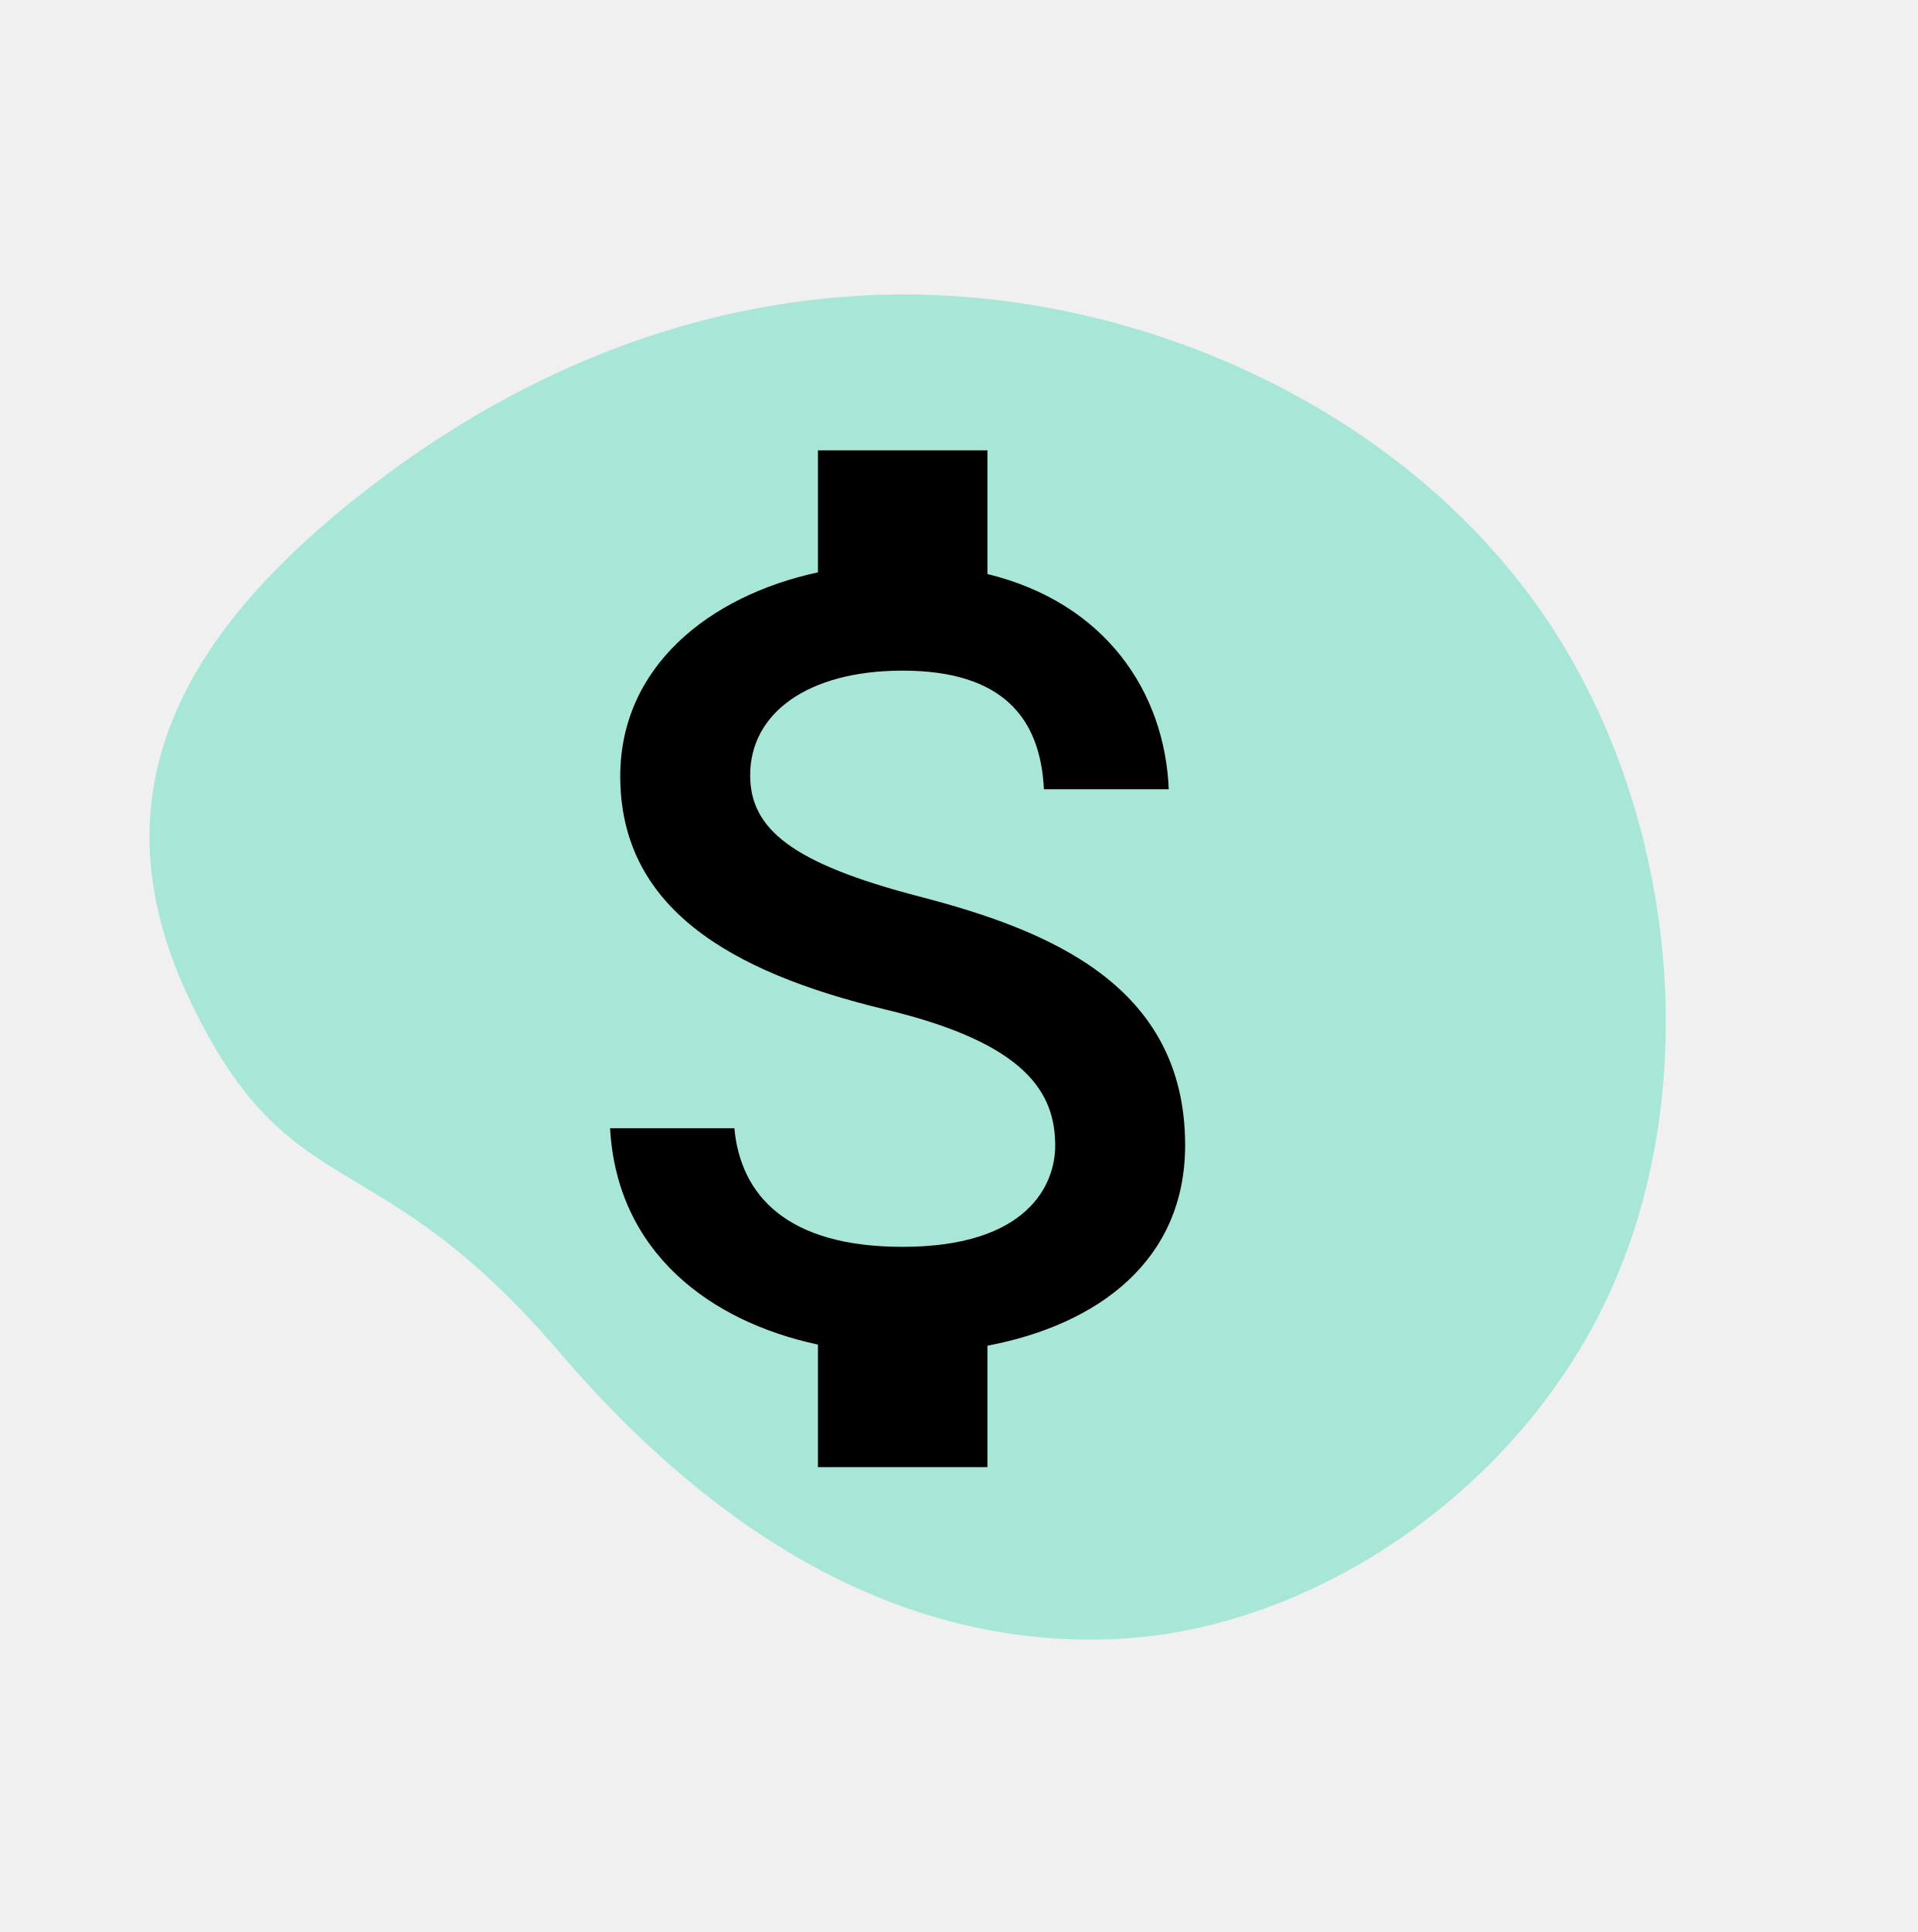
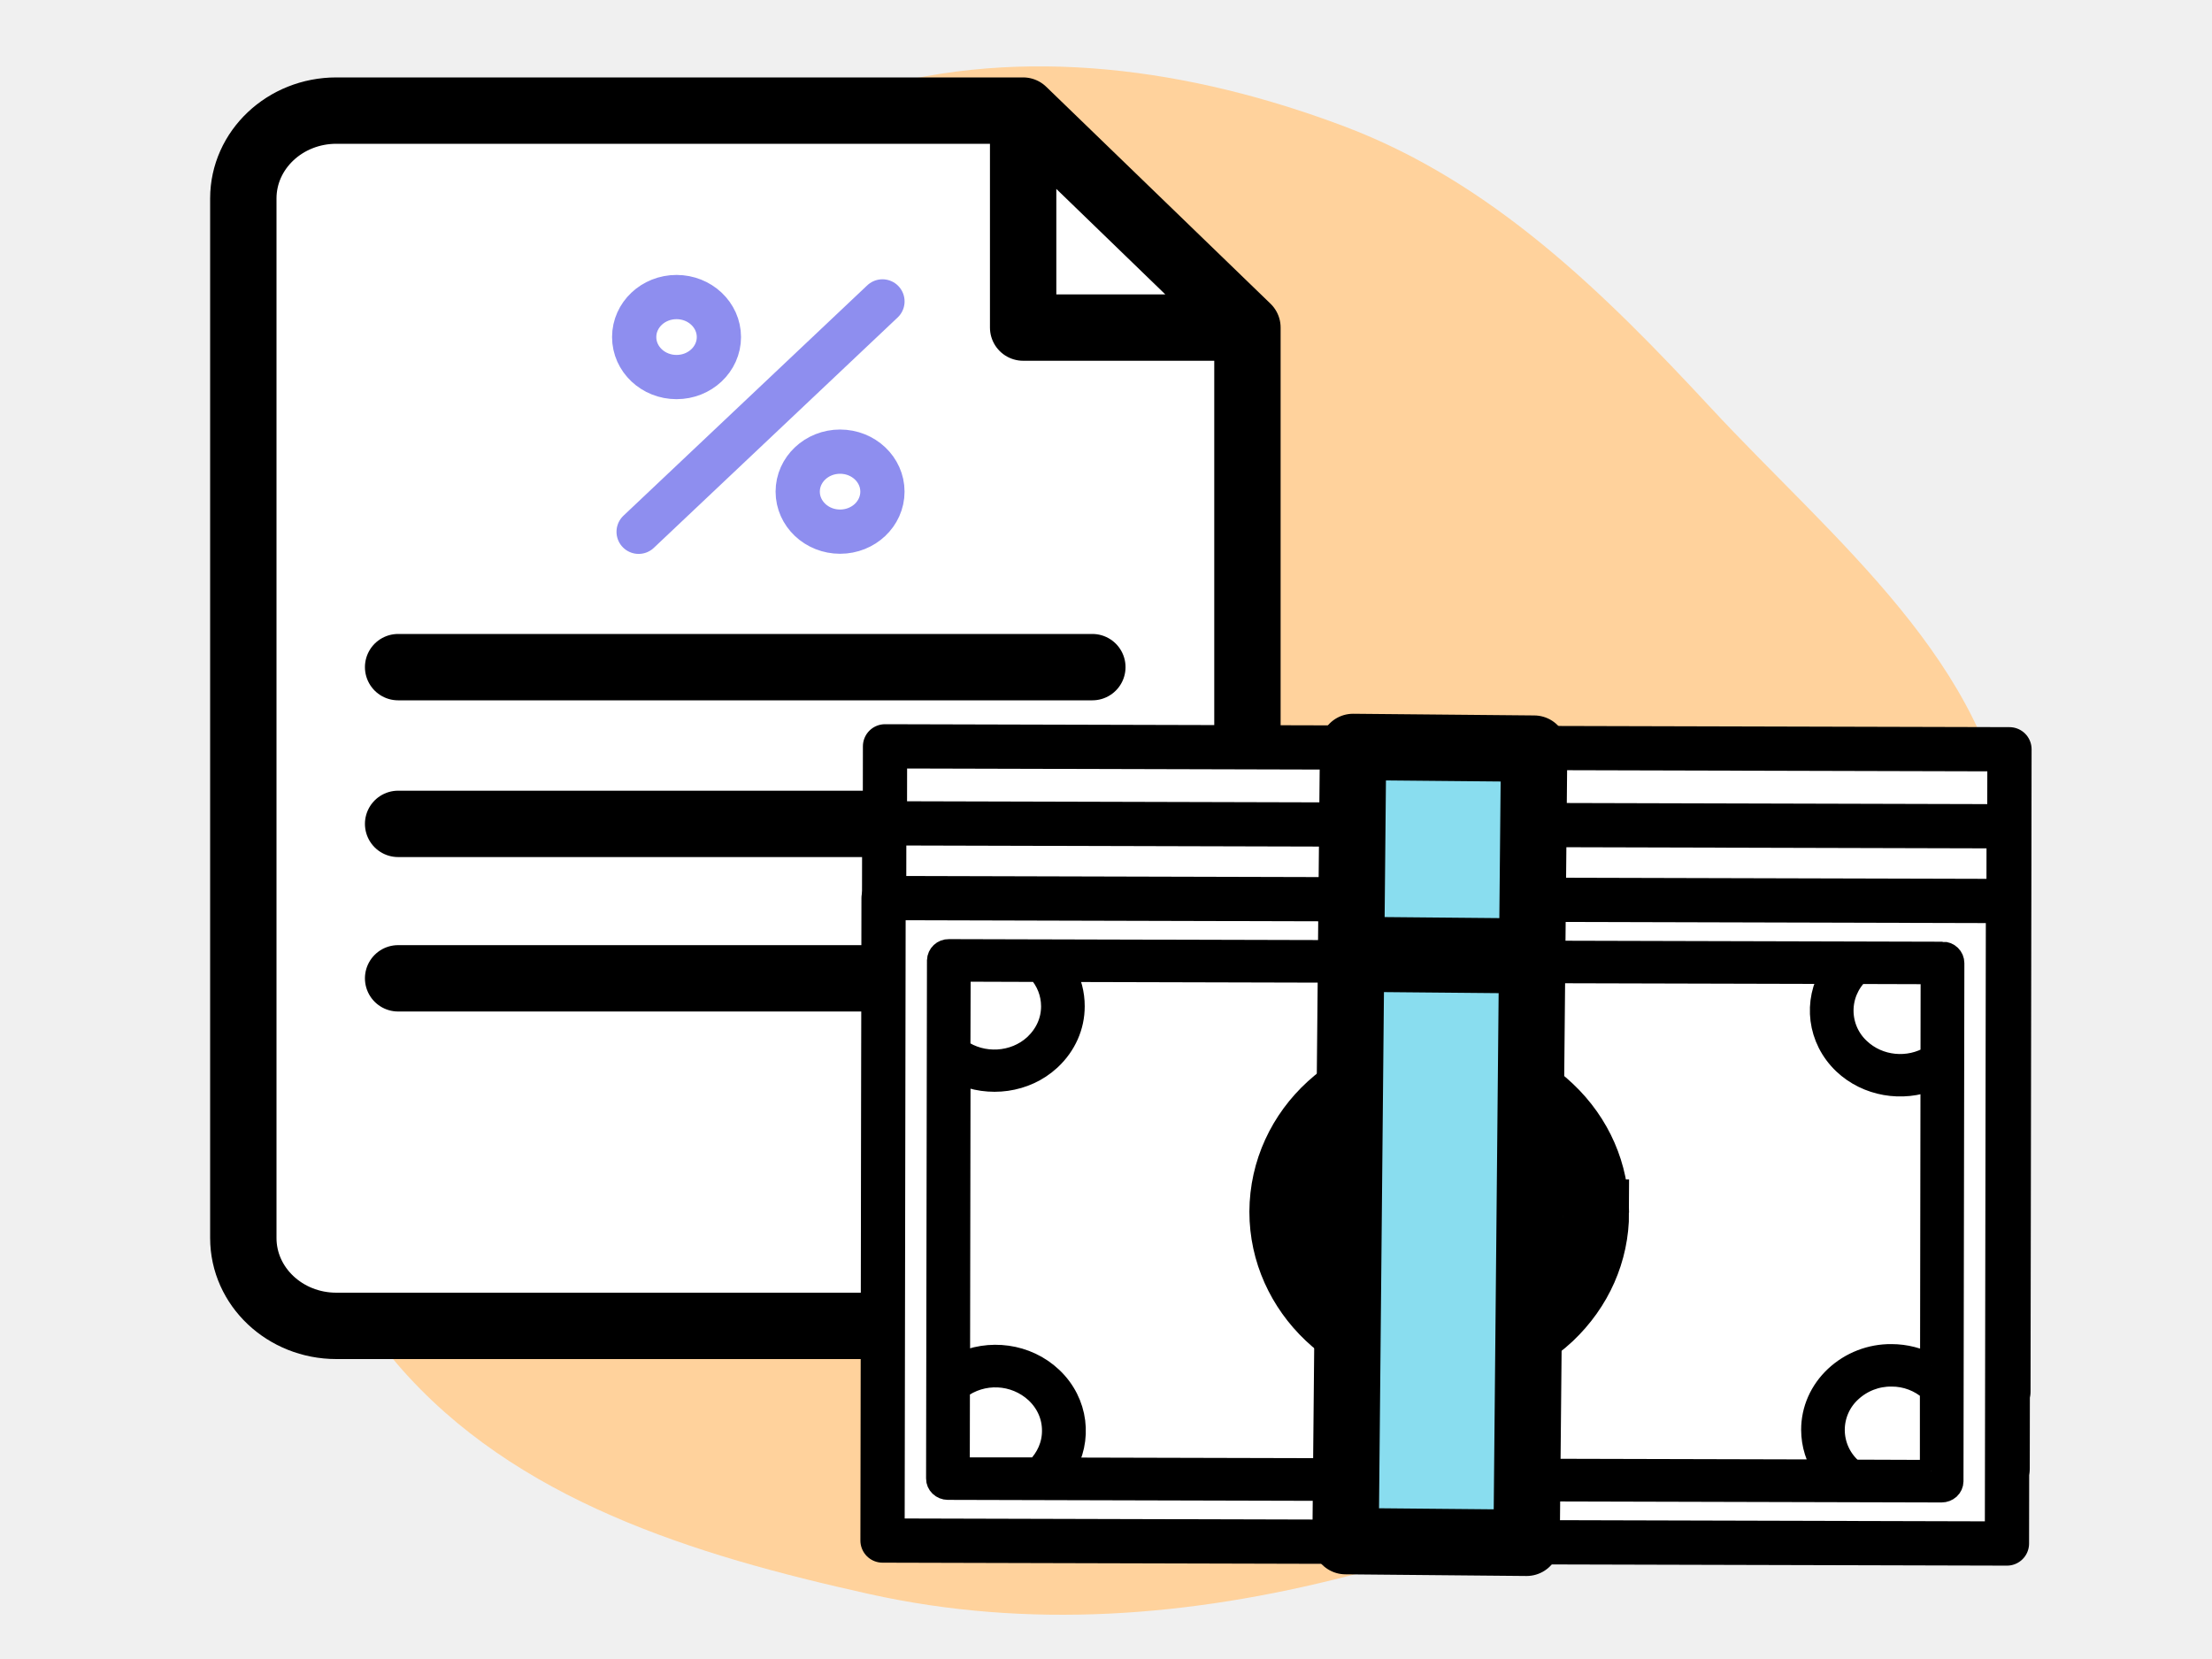
- <svg xmlns="http://www.w3.org/2000/svg" width="132" height="133" viewBox="0 0 132 133" fill="none">
-   <path d="M110.992 88.606C104.824 102.486 90.71 111.864 77.638 112.78C64.553 113.674 51.187 107.904 38.488 93.056C25.79 78.207 20.075 83.395 13.137 68.996C6.199 54.597 12.604 43.51 25.289 33.671C37.973 23.832 52.72 19.005 67.8 20.56C82.88 22.116 98.293 30.053 106.855 43.203C115.429 56.375 117.182 74.714 110.992 88.606Z" fill="#02CE9D" fill-opacity="0.3" />
-   <path d="M63.311 61.722C54.483 59.428 51.644 57.056 51.644 53.361C51.644 49.122 55.572 46.167 62.144 46.167C69.067 46.167 71.633 49.472 71.867 54.333H80.461C80.189 47.644 76.106 41.5 67.978 39.517V31H56.311V39.4C48.767 41.033 42.7 45.933 42.7 53.439C42.7 62.422 50.128 66.894 60.978 69.5C70.7 71.833 72.644 75.256 72.644 78.872C72.644 81.556 70.739 85.833 62.144 85.833C54.133 85.833 50.983 82.256 50.556 77.667H42C42.467 86.183 48.844 90.967 56.311 92.561V101H67.978V92.639C75.561 91.2 81.589 86.806 81.589 78.833C81.589 67.789 72.139 64.017 63.311 61.722Z" fill="black" />
+ <svg xmlns="http://www.w3.org/2000/svg" width="100" height="75" fill="none">
+   <path fill-rule="evenodd" clip-rule="evenodd" d="M10.08 38.179c.594-8.154 5.86-14.935 11.16-21.144 4.918-5.762 10.687-10.888 17.957-12.972 7.105-2.036 14.645-.961 21.563 1.645 6.676 2.515 11.717 7.485 16.576 12.722 5.565 5.996 12.714 11.599 13.554 19.749.866 8.404-3.49 16.703-9.152 22.957-5.306 5.862-13.139 8.145-20.784 10.112-7.181 1.847-14.443 2.42-21.68.81-7.895-1.754-16.003-4.225-21.29-10.362-5.529-6.415-8.521-15.06-7.904-23.517z" fill="#FFD29C" />
+   <path d="M52.18 59.94H15.207c-2.323 0-4.206-1.777-4.206-3.972V8.972C11 6.778 12.883 5 15.206 5h31.048l10.14 9.809v41.159c-.007 2.188-1.89 3.972-4.213 3.972z" fill="#fff" />
+   <path d="M46.254 14.809V5l10.133 9.809H46.254z" fill="#fff" />
+   <path d="M46.254 5H15.206C12.883 5 11 6.778 11 8.972v46.996c0 2.195 1.883 3.972 4.206 3.972h36.975c2.324 0 4.206-1.783 4.213-3.972v-41.16L46.254 5zm0 0v9.809h10.133L46.254 5zM17.998 37.246h31.385M17.998 30.16h31.385M17.998 44.228h31.385" stroke="#000" stroke-width="3" stroke-miterlimit="10" stroke-linecap="round" stroke-linejoin="round" />
+   <path d="M30.585 17.046c1.057 0 1.915-.81 1.915-1.808 0-1-.858-1.809-1.915-1.809-1.058 0-1.915.81-1.915 1.809 0 .998.857 1.808 1.915 1.808zM37.978 24.035c1.058 0 1.915-.81 1.915-1.809 0-.998-.857-1.808-1.915-1.808-1.057 0-1.915.81-1.915 1.808 0 .999.858 1.809 1.915 1.809z" fill="#fff" />
+   <path d="M28.871 24.041l11.023-10.415M32.5 15.238c0 .998-.858 1.808-1.915 1.808-1.058 0-1.915-.81-1.915-1.808 0-1 .857-1.809 1.915-1.809 1.057 0 1.915.81 1.915 1.809zm7.393 6.988c0 .999-.857 1.809-1.915 1.809-1.057 0-1.915-.81-1.915-1.809 0-.998.858-1.808 1.915-1.808 1.058 0 1.915.81 1.915 1.808z" stroke="#8E8EEF" stroke-width="2" stroke-miterlimit="10" stroke-linecap="round" stroke-linejoin="round" />
+   <path d="M40.01 33.74l-.047 29.046 50.833.133.048-29.046-50.834-.133z" fill="#fff" stroke="#000" stroke-width="2" stroke-miterlimit="10" stroke-linecap="round" stroke-linejoin="round" />
+   <path d="M39.975 37.221l-.047 29.047 50.833.133.047-29.046-50.833-.134z" fill="#fff" stroke="#000" stroke-width="2" stroke-miterlimit="10" stroke-linecap="round" stroke-linejoin="round" />
+   <path d="M39.944 40.6l-.047 29.045 50.833.134.047-29.046-50.833-.134z" fill="#fff" stroke="#000" stroke-width="2" stroke-miterlimit="10" stroke-linecap="round" stroke-linejoin="round" />
+   <path d="M72.147 54.82c0 1.79-.745 3.464-2.078 4.724a7.265 7.265 0 01-5.012 1.945c-3.908-.008-7.074-3.022-7.075-6.707.007-1.876.824-3.574 2.15-4.785a7.24 7.24 0 014.94-1.884c1.896.007 3.67.706 5.004 1.972 1.342 1.266 2.07 2.95 2.07 4.735z" stroke="#000" stroke-width="3" stroke-miterlimit="10" />
+   <path d="M87.822 43.073l-40.63-.106h-.084l-4.212-.011a.478.478 0 00-.49.462l-.04 23.425c-.002.122.05.239.14.325.09.087.213.137.343.138l44.926.117c.13 0 .247-.047.339-.127l.006-.006a.447.447 0 00.145-.324l.04-23.424a.47.47 0 00-.483-.47zm-44.44.806l3.558.012c.406.45.622 1.004.625 1.598.002.663-.275 1.274-.765 1.742l-.027.025c-.914.84-2.369.927-3.39.197 0 0-.006 0-.012-.007l.011-3.567zm-.04 22.504l.006-3.604a2.716 2.716 0 013.498.165c.496.47.764 1.084.76 1.74.002.638-.262 1.237-.726 1.7h-3.538zm43.953.117l-3.564-.013a.378.378 0 00-.07-.105 2.365 2.365 0 01.004-3.482 2.662 2.662 0 011.842-.716 2.632 2.632 0 011.787.68V66.5zm.007-4.776a3.736 3.736 0 00-1.788-.46 3.654 3.654 0 00-2.532.982c-.68.639-1.056 1.488-1.056 2.39.002.662.2 1.3.578 1.843L48.1 66.392c.801-1.294.618-2.987-.555-4.099-1.135-1.075-2.835-1.283-4.19-.618l.021-13.162c1.333.616 2.983.401 4.074-.603l.033-.03c.68-.64 1.056-1.489 1.055-2.39a3.233 3.233 0 00-.417-1.597l34.683.089c-.794 1.294-.611 2.981.556 4.093 1.058 1 2.64 1.256 3.961.72l-.019 12.93zm.02-13.971c-1.024.63-2.392.504-3.27-.33a2.368 2.368 0 01-.034-3.439l3.31.01-.006 3.759z" fill="#000" stroke="#000" stroke-miterlimit="10" />
+   <path d="M69.355 33.844l-8.185-.076-.088 9.177 8.186.075.087-9.176zM69.265 43.412l-8.185-.075-.251 26.335 8.185.075.251-26.335z" fill="#89DDEF" stroke="#000" stroke-width="3" stroke-miterlimit="10" stroke-linecap="round" stroke-linejoin="round" />
</svg>
